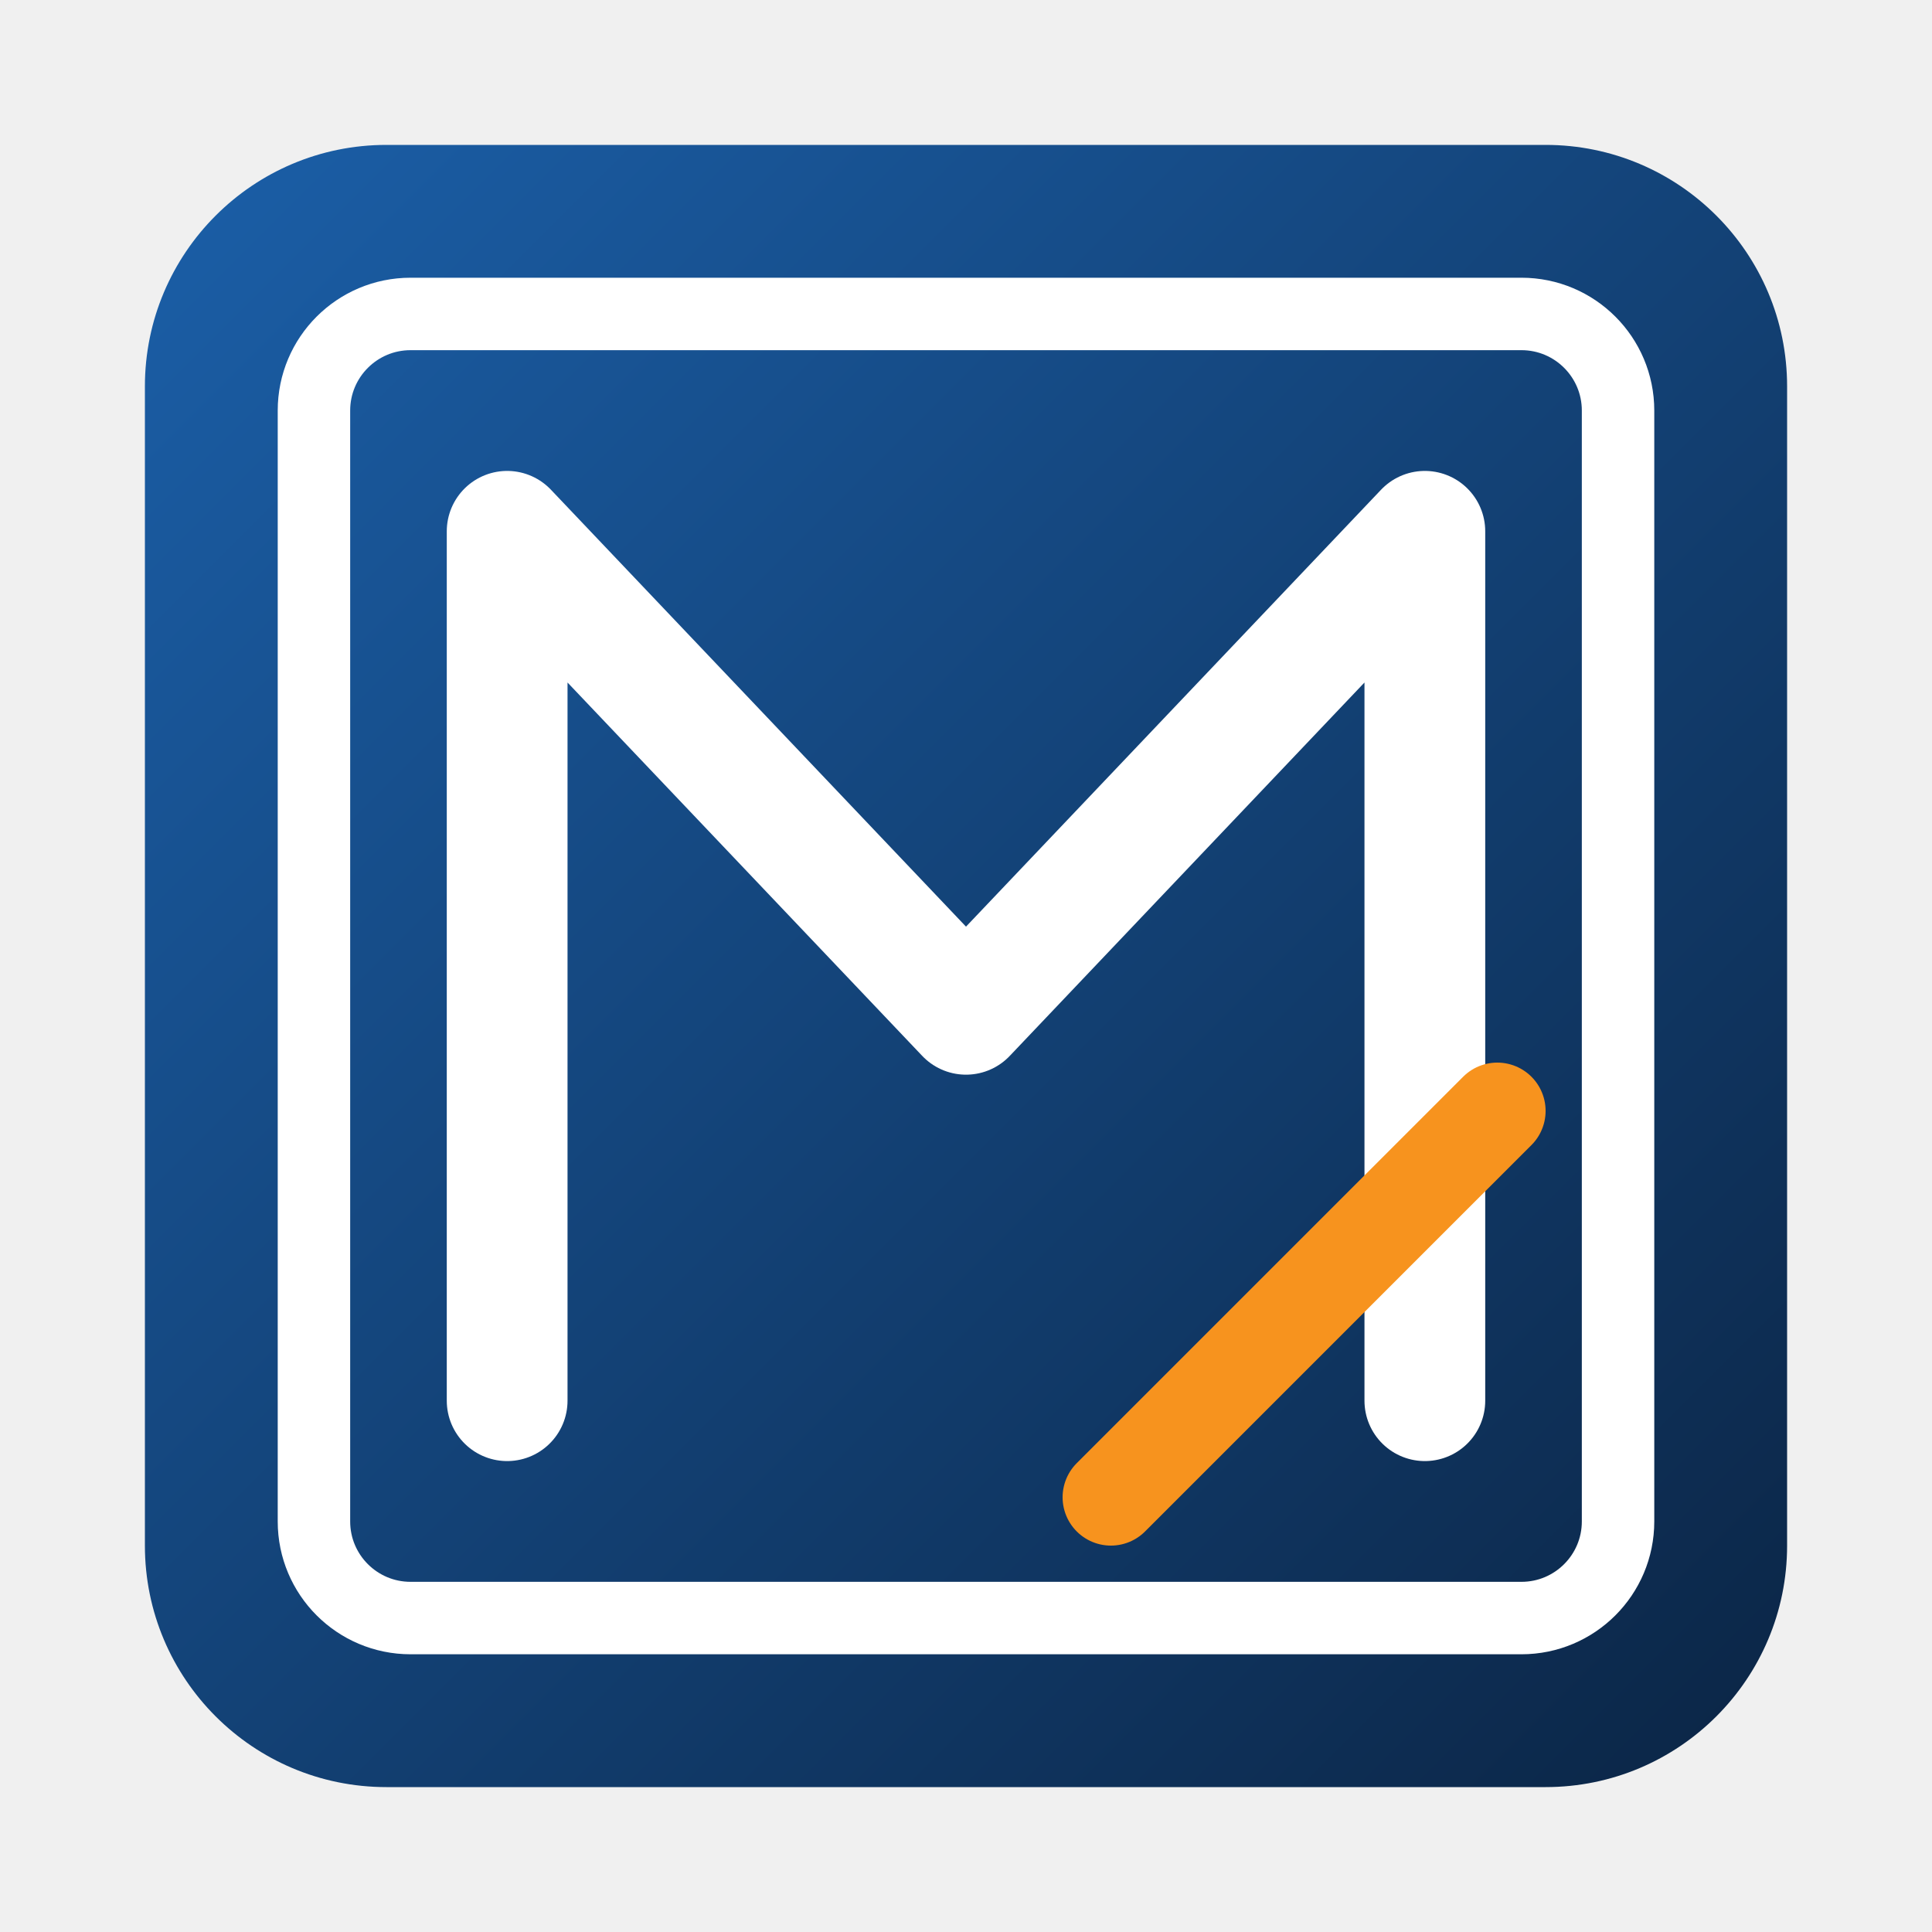
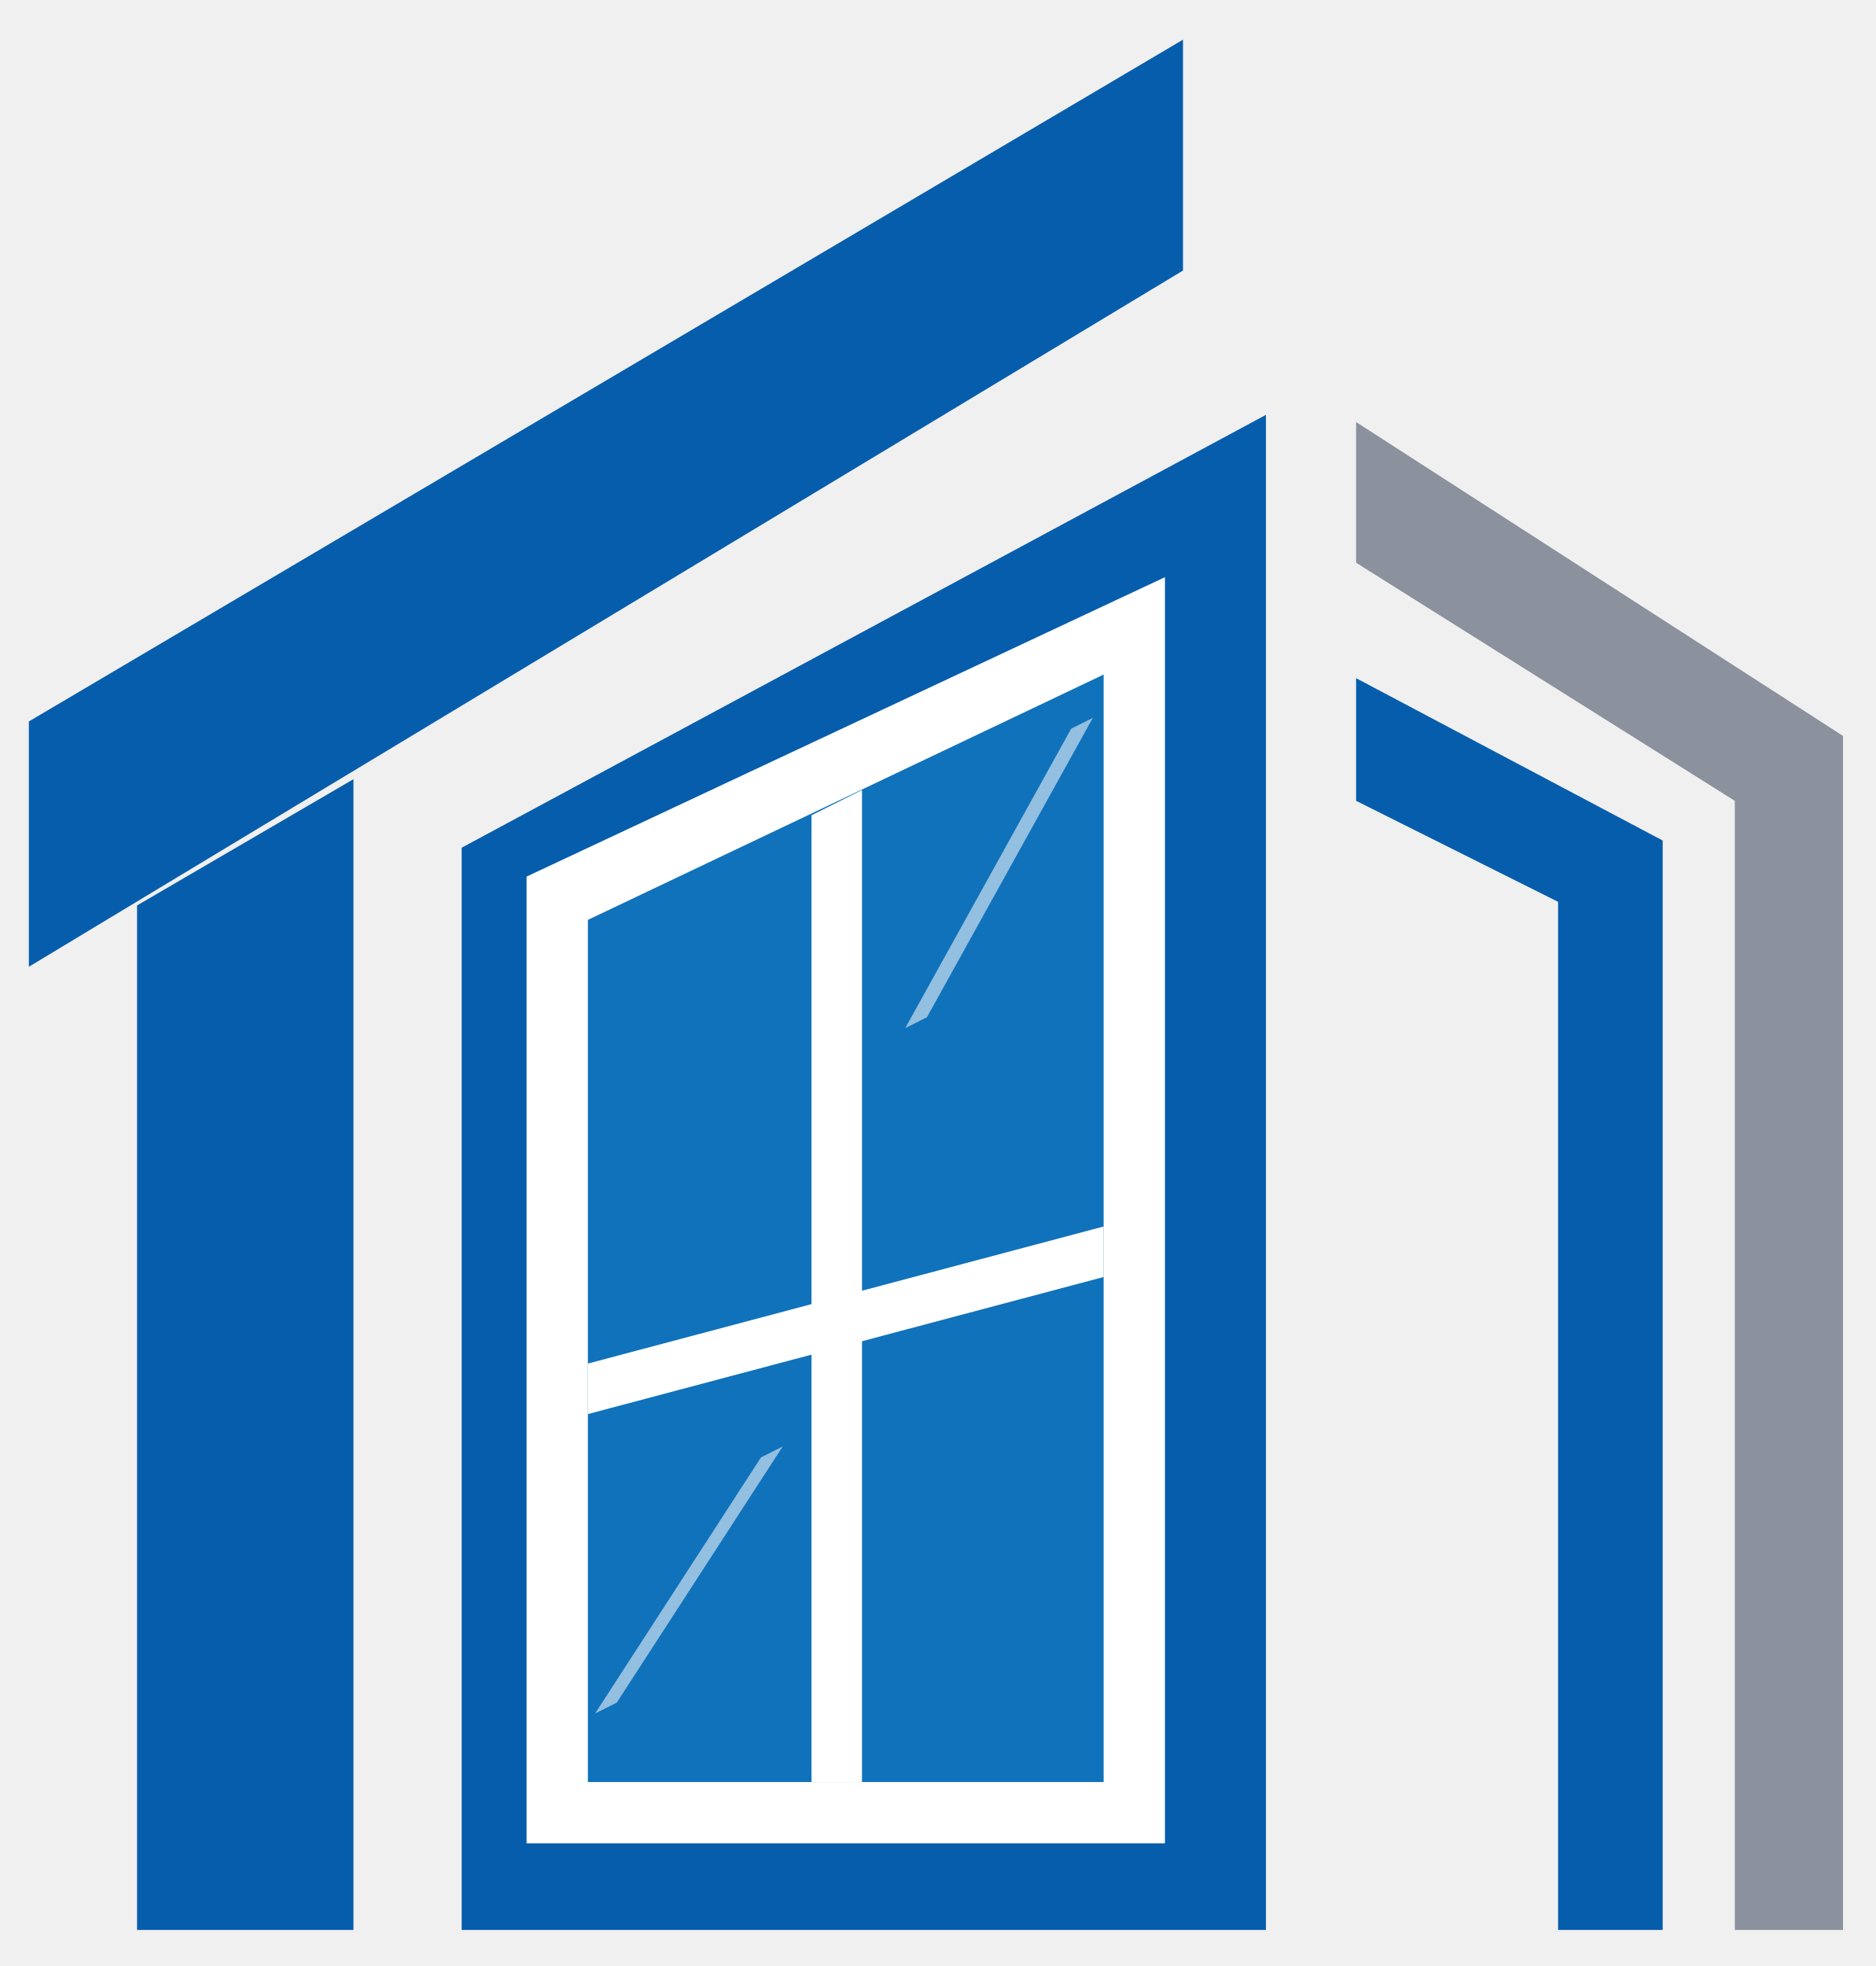
- <svg xmlns="http://www.w3.org/2000/svg" viewBox="0 0 80 80">
-   <defs>
-     <linearGradient id="g" x1="0" y1="0" x2="1" y2="1">
-       <stop offset="0" stop-color="#1B5FA8" />
-       <stop offset="1" stop-color="#0B2545" />
-     </linearGradient>
-   </defs>
-   <rect x="6" y="6" width="68" height="68" rx="10" fill="url(#g)" />
-   <rect x="13" y="13" width="54" height="54" rx="4" fill="none" stroke="#fff" stroke-width="3" />
-   <polyline points="21,58 21,22 40,42 59,22 59,58" fill="none" stroke="#fff" stroke-width="5" stroke-linejoin="round" stroke-linecap="round" />
-   <line x1="46" y1="62" x2="62" y2="46" stroke="#F7931E" stroke-width="4" stroke-linecap="round" />
+ <svg xmlns="http://www.w3.org/2000/svg" viewBox="365 170 520 545">
+   <polygon points="373,370 693,181 693,245 373,438" fill="#065DAC" />
+   <polygon points="403,421 463,386 463,705 403,705" fill="#065DAC" />
+   <polygon points="493,405 716,285 716,705 493,705" fill="#065DAC" />
+   <polygon points="511,413 688,330 688,681 511,681" fill="#fff" />
+   <polygon points="528,425 671,357 671,664 528,664" fill="#1072BB" />
+   <polygon points="590,396 604,389 604,664 590,664" fill="#fff" />
+   <polygon points="528,548 671,510 671,524 528,562" fill="#fff" />
+   <polygon points="662,372 668,369 622,452 616,455" fill="#fff" opacity=".55" />
+   <polygon points="576,574 582,571 536,642 530,645" fill="#fff" opacity=".55" />
+   <polygon points="741,358 826,403 826,705 797,705 797,420 741,392" fill="#065DAC" />
+   <polygon points="741,287 876,374 876,705 846,705 846,392 741,326" fill="#8B919D" />
</svg>
